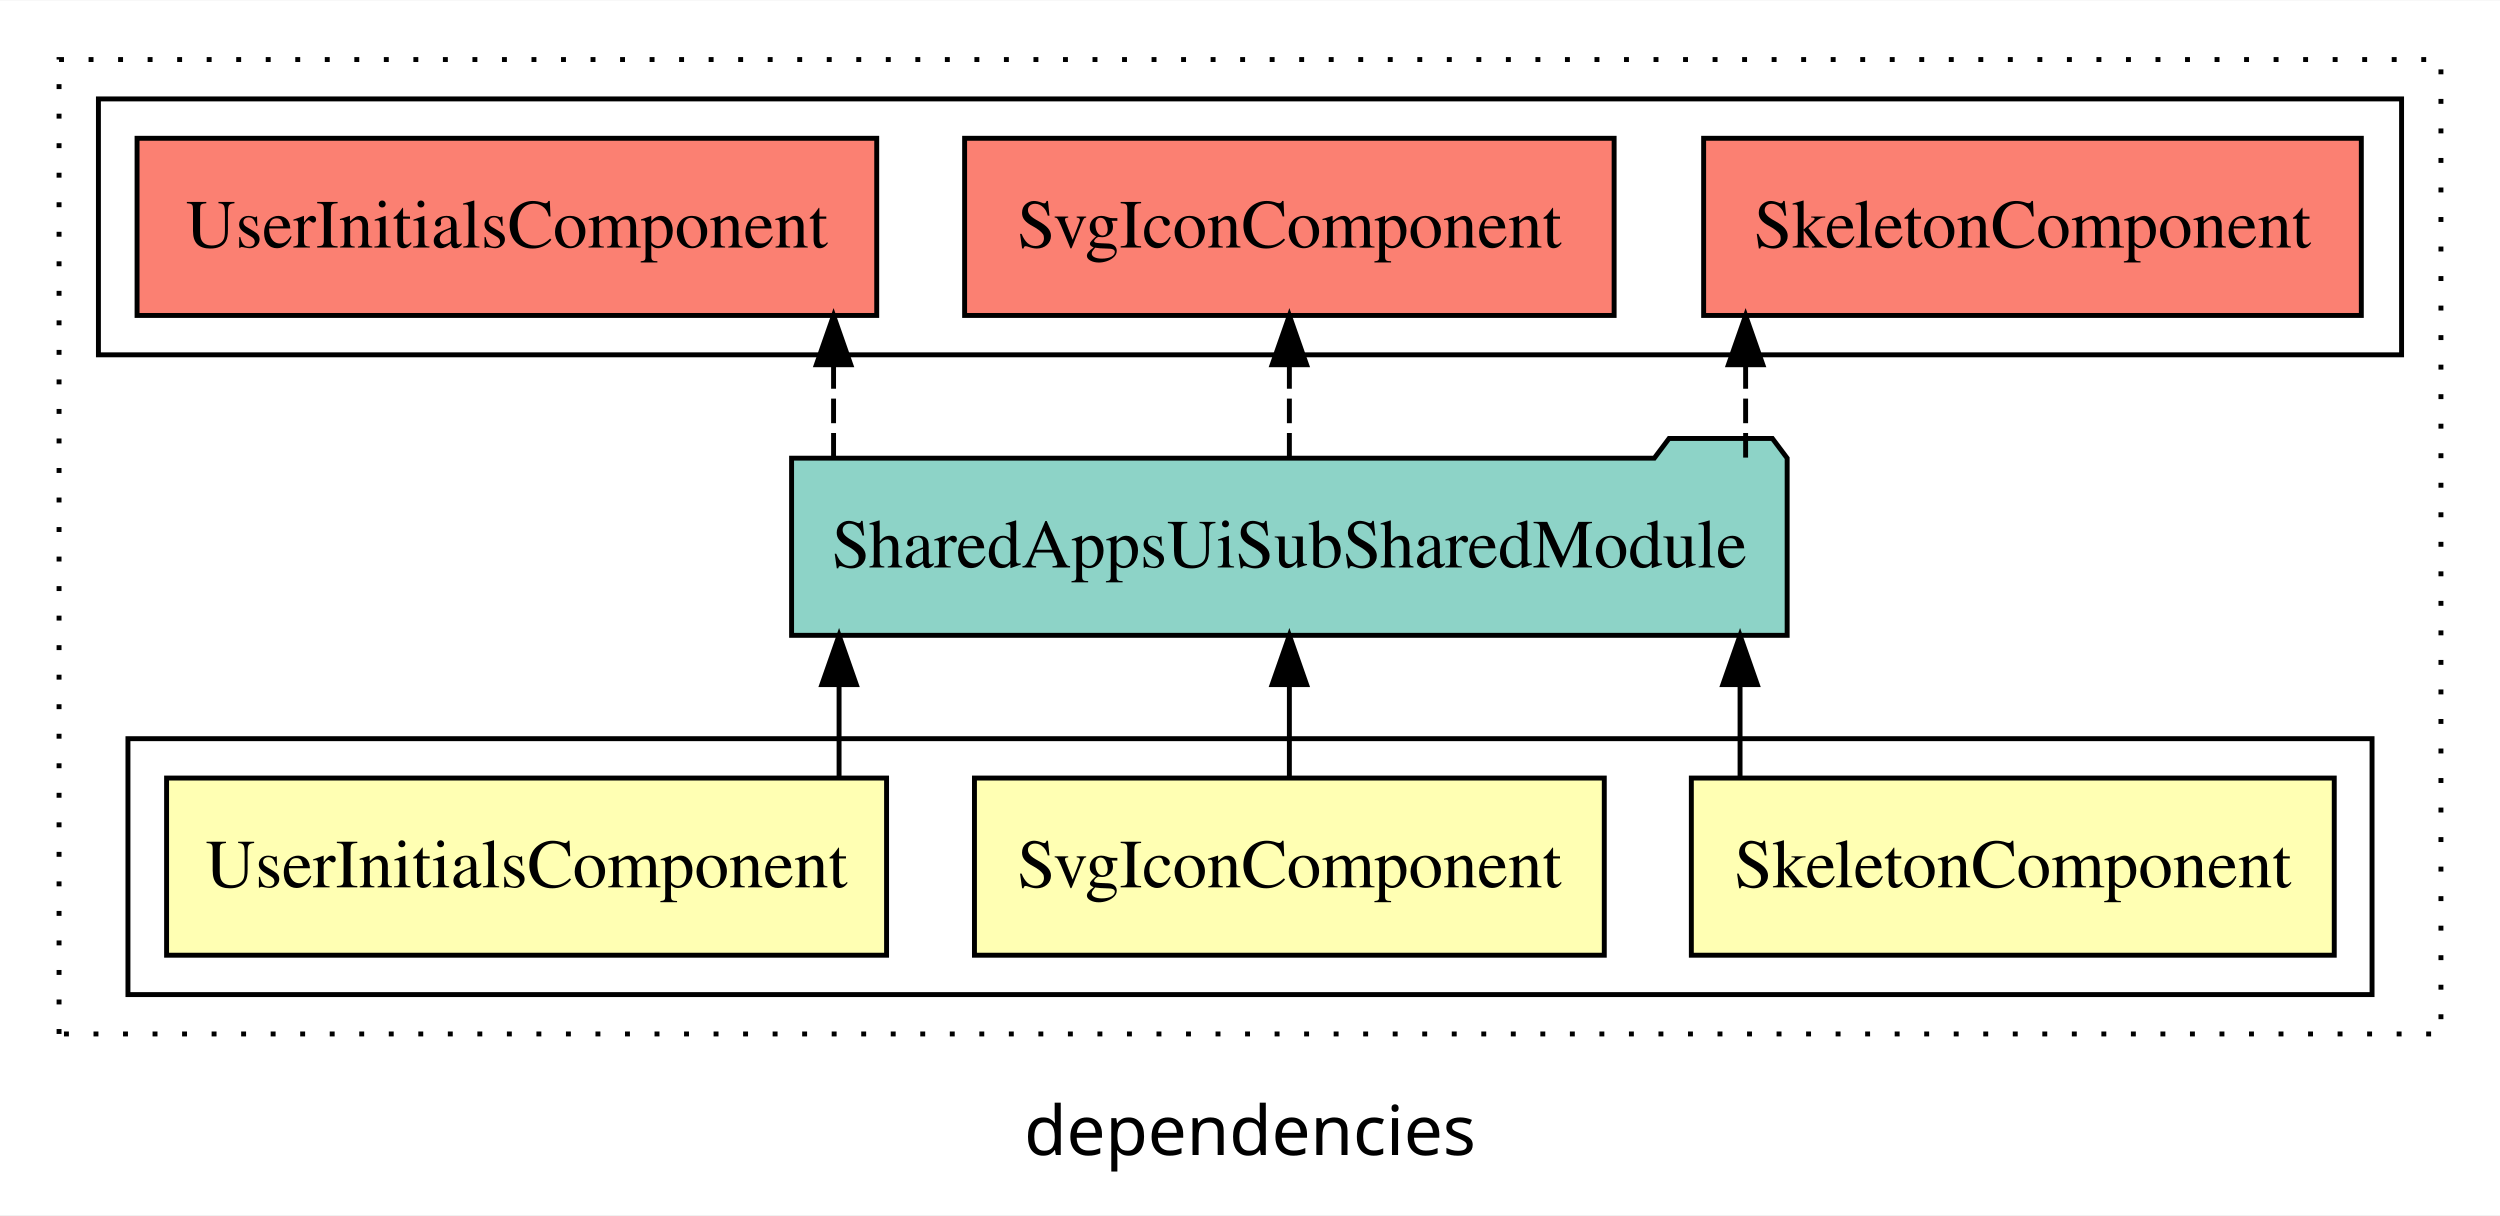
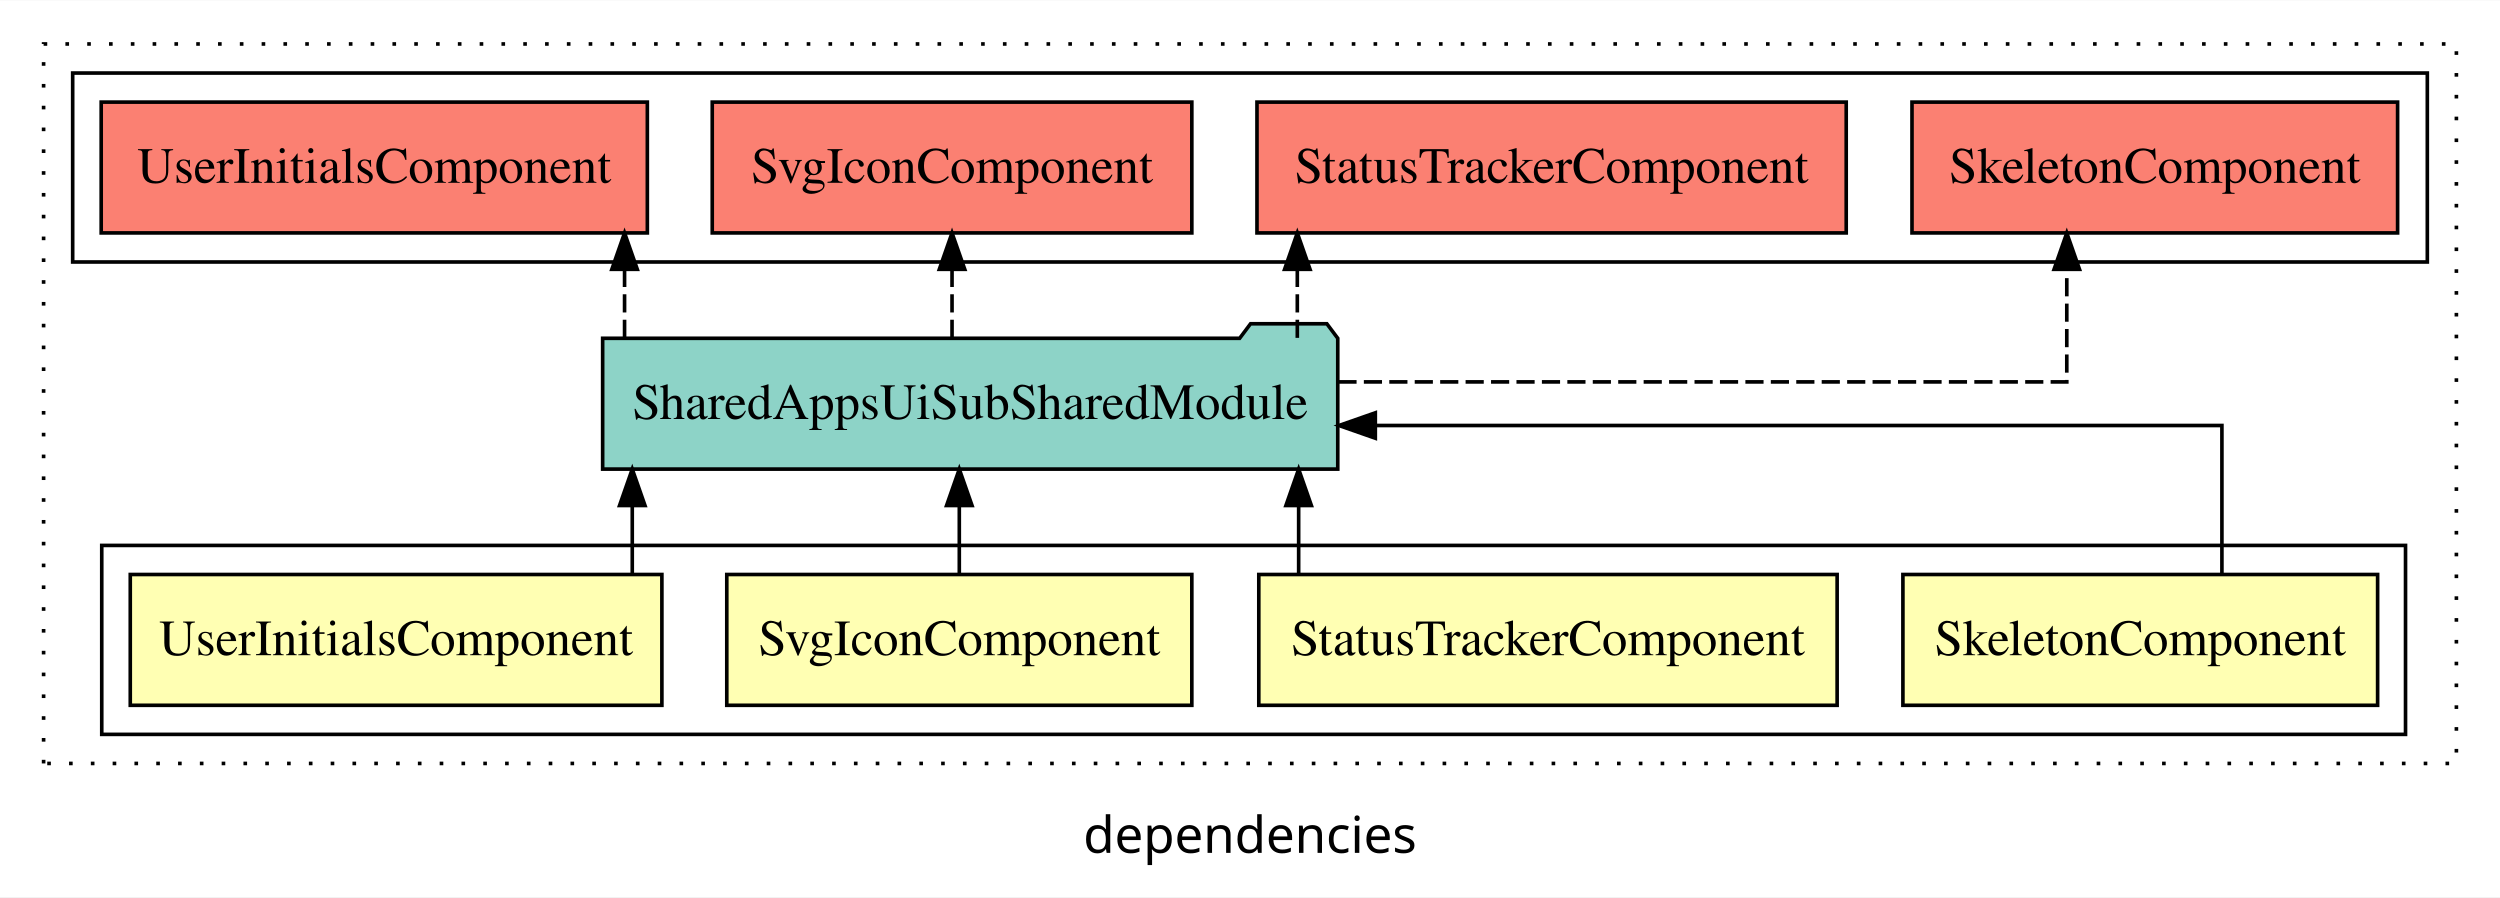
- <svg xmlns="http://www.w3.org/2000/svg" width="508pt" height="247pt" viewBox="0.00 0.00 508.00 246.80">
+ <svg xmlns="http://www.w3.org/2000/svg" width="688pt" height="247pt" viewBox="0.00 0.00 688.00 246.80">
  <g id="graph0" class="graph" transform="scale(1 1) rotate(0) translate(4 242.8)">
-     <polygon fill="white" stroke="transparent" points="-4,4 -4,-242.8 504,-242.8 504,4 -4,4" />
-     <text text-anchor="middle" x="250" y="-8.2" font-family="sans-serif" font-size="14.00">dependencies</text>
+     <polygon fill="white" stroke="transparent" points="-4,4 -4,-242.8 684,-242.8 684,4 -4,4" />
+     <text text-anchor="middle" x="340" y="-8.2" font-family="sans-serif" font-size="14.00">dependencies</text>
    <g id="clust1" class="cluster">
-       <polygon fill="none" stroke="black" stroke-dasharray="1,5" points="8,-32.8 8,-230.8 492,-230.8 492,-32.8 8,-32.8" />
+       <polygon fill="none" stroke="black" stroke-dasharray="1,5" points="8,-32.8 8,-230.8 672,-230.8 672,-32.8 8,-32.8" />
    </g>
    <g id="clust2" class="cluster">
-       <polygon fill="none" stroke="black" points="22,-40.8 22,-92.8 478,-92.8 478,-40.8 22,-40.8" />
+       <polygon fill="none" stroke="black" points="24,-40.8 24,-92.8 658,-92.8 658,-40.8 24,-40.8" />
    </g>
-     <g id="clust7" class="cluster">
-       <polygon fill="none" stroke="black" points="16,-170.8 16,-222.8 484,-222.8 484,-170.8 16,-170.8" />
+     <g id="clust8" class="cluster">
+       <polygon fill="none" stroke="black" points="16,-170.8 16,-222.8 664,-222.8 664,-170.8 16,-170.8" />
    </g>
    <g id="node1" class="node">
-       <polygon fill="#ffffb3" stroke="black" points="470.32,-84.8 339.68,-84.8 339.68,-48.8 470.32,-48.8 470.32,-84.8" />
-       <text text-anchor="middle" x="405" y="-62.6" font-family="Times,serif" font-size="14.00">SkeletonComponent</text>
+       <polygon fill="#ffffb3" stroke="black" points="650.32,-84.8 519.68,-84.8 519.68,-48.8 650.32,-48.8 650.32,-84.8" />
+       <text text-anchor="middle" x="585" y="-62.6" font-family="Times,serif" font-size="14.00">SkeletonComponent</text>
+     </g>
+     <g id="node5" class="node">
+       <polygon fill="#8dd3c7" stroke="black" points="364.15,-149.8 361.15,-153.8 340.15,-153.8 337.15,-149.8 161.85,-149.8 161.85,-113.8 364.15,-113.8 364.15,-149.8" />
+       <text text-anchor="middle" x="263" y="-127.6" font-family="Times,serif" font-size="14.00">SharedAppsUiSubSharedModule</text>
+     </g>
+     <g id="edge1" class="edge">
+       <path fill="none" stroke="black" d="M607.47,-84.82C607.47,-102.17 607.47,-125.8 607.47,-125.8 607.47,-125.8 374.49,-125.8 374.49,-125.8" />
+       <polygon fill="black" stroke="black" points="374.49,-122.3 364.49,-125.8 374.49,-129.3 374.49,-122.3" />
+     </g>
+     <g id="node2" class="node">
+       <polygon fill="#ffffb3" stroke="black" points="501.58,-84.8 342.42,-84.8 342.42,-48.8 501.58,-48.8 501.58,-84.8" />
+       <text text-anchor="middle" x="422" y="-62.6" font-family="Times,serif" font-size="14.00">StatusTrackerComponent</text>
+     </g>
+     <g id="edge2" class="edge">
+       <path fill="none" stroke="black" d="M353.39,-84.91C353.39,-84.91 353.39,-103.79 353.39,-103.79" />
+       <polygon fill="black" stroke="black" points="349.89,-103.79 353.39,-113.79 356.89,-103.79 349.89,-103.79" />
+     </g>
+     <g id="node3" class="node">
+       <polygon fill="#ffffb3" stroke="black" points="323.99,-84.8 196.01,-84.8 196.01,-48.8 323.99,-48.8 323.99,-84.8" />
+       <text text-anchor="middle" x="260" y="-62.6" font-family="Times,serif" font-size="14.00">SvgIconComponent</text>
+     </g>
+     <g id="edge3" class="edge">
+       <path fill="none" stroke="black" d="M260,-84.91C260,-84.91 260,-103.79 260,-103.79" />
+       <polygon fill="black" stroke="black" points="256.5,-103.79 260,-113.79 263.5,-103.79 256.5,-103.79" />
    </g>
    <g id="node4" class="node">
-       <polygon fill="#8dd3c7" stroke="black" points="359.15,-149.8 356.15,-153.8 335.15,-153.8 332.15,-149.8 156.85,-149.8 156.85,-113.8 359.15,-113.8 359.15,-149.8" />
-       <text text-anchor="middle" x="258" y="-127.6" font-family="Times,serif" font-size="14.00">SharedAppsUiSubSharedModule</text>
-     </g>
-     <g id="edge1" class="edge">
-       <path fill="none" stroke="black" d="M349.58,-84.91C349.58,-84.91 349.58,-103.79 349.58,-103.79" />
-       <polygon fill="black" stroke="black" points="346.08,-103.79 349.58,-113.79 353.08,-103.79 346.08,-103.79" />
-     </g>
-     <g id="node2" class="node">
-       <polygon fill="#ffffb3" stroke="black" points="321.99,-84.8 194.01,-84.8 194.01,-48.8 321.99,-48.8 321.99,-84.8" />
-       <text text-anchor="middle" x="258" y="-62.6" font-family="Times,serif" font-size="14.00">SvgIconComponent</text>
-     </g>
-     <g id="edge2" class="edge">
-       <path fill="none" stroke="black" d="M258,-84.91C258,-84.91 258,-103.79 258,-103.79" />
-       <polygon fill="black" stroke="black" points="254.5,-103.79 258,-113.79 261.5,-103.79 254.5,-103.79" />
-     </g>
-     <g id="node3" class="node">
-       <polygon fill="#ffffb3" stroke="black" points="176.15,-84.8 29.85,-84.8 29.85,-48.8 176.15,-48.8 176.15,-84.8" />
-       <text text-anchor="middle" x="103" y="-62.6" font-family="Times,serif" font-size="14.00">UserInitialsComponent</text>
-     </g>
-     <g id="edge3" class="edge">
-       <path fill="none" stroke="black" d="M166.5,-84.91C166.5,-84.91 166.5,-103.79 166.5,-103.79" />
-       <polygon fill="black" stroke="black" points="163,-103.79 166.5,-113.79 170,-103.79 163,-103.79" />
-     </g>
-     <g id="node5" class="node">
-       <polygon fill="#fb8072" stroke="black" points="475.82,-214.8 342.18,-214.8 342.18,-178.8 475.82,-178.8 475.82,-214.8" />
-       <text text-anchor="middle" x="409" y="-192.6" font-family="Times,serif" font-size="14.00">SkeletonComponent </text>
+       <polygon fill="#ffffb3" stroke="black" points="178.15,-84.8 31.85,-84.8 31.85,-48.8 178.15,-48.8 178.15,-84.8" />
+       <text text-anchor="middle" x="105" y="-62.6" font-family="Times,serif" font-size="14.00">UserInitialsComponent</text>
    </g>
    <g id="edge4" class="edge">
-       <path fill="none" stroke="black" stroke-dasharray="5,2" d="M350.71,-149.91C350.71,-149.91 350.71,-168.79 350.71,-168.79" />
-       <polygon fill="black" stroke="black" points="347.21,-168.79 350.71,-178.79 354.21,-168.79 347.21,-168.79" />
+       <path fill="none" stroke="black" d="M170,-84.91C170,-84.91 170,-103.79 170,-103.79" />
+       <polygon fill="black" stroke="black" points="166.5,-103.79 170,-113.79 173.5,-103.79 166.5,-103.79" />
    </g>
    <g id="node6" class="node">
+       <polygon fill="#fb8072" stroke="black" points="655.82,-214.8 522.18,-214.8 522.18,-178.8 655.82,-178.8 655.82,-214.8" />
+       <text text-anchor="middle" x="589" y="-192.6" font-family="Times,serif" font-size="14.00">SkeletonComponent </text>
+     </g>
+     <g id="edge5" class="edge">
+       <path fill="none" stroke="black" stroke-dasharray="5,2" d="M364.33,-137.8C452,-137.8 564.78,-137.8 564.78,-137.8 564.78,-137.8 564.78,-168.78 564.78,-168.78" />
+       <polygon fill="black" stroke="black" points="561.28,-168.78 564.78,-178.78 568.28,-168.78 561.28,-168.78" />
+     </g>
+     <g id="node7" class="node">
+       <polygon fill="#fb8072" stroke="black" points="504.08,-214.8 341.92,-214.8 341.92,-178.8 504.08,-178.8 504.08,-214.8" />
+       <text text-anchor="middle" x="423" y="-192.6" font-family="Times,serif" font-size="14.00">StatusTrackerComponent </text>
+     </g>
+     <g id="edge6" class="edge">
+       <path fill="none" stroke="black" stroke-dasharray="5,2" d="M353.02,-149.91C353.02,-149.91 353.02,-168.79 353.02,-168.79" />
+       <polygon fill="black" stroke="black" points="349.52,-168.79 353.02,-178.79 356.52,-168.79 349.52,-168.79" />
+     </g>
+     <g id="node8" class="node">
      <polygon fill="#fb8072" stroke="black" points="323.99,-214.8 192.01,-214.8 192.01,-178.8 323.99,-178.8 323.99,-214.8" />
      <text text-anchor="middle" x="258" y="-192.6" font-family="Times,serif" font-size="14.00">SvgIconComponent </text>
    </g>
-     <g id="edge5" class="edge">
+     <g id="edge7" class="edge">
      <path fill="none" stroke="black" stroke-dasharray="5,2" d="M258,-149.91C258,-149.91 258,-168.79 258,-168.79" />
      <polygon fill="black" stroke="black" points="254.5,-168.79 258,-178.79 261.5,-168.79 254.5,-168.79" />
    </g>
-     <g id="node7" class="node">
+     <g id="node9" class="node">
      <polygon fill="#fb8072" stroke="black" points="174.15,-214.8 23.85,-214.8 23.85,-178.8 174.15,-178.8 174.15,-214.8" />
      <text text-anchor="middle" x="99" y="-192.6" font-family="Times,serif" font-size="14.00">UserInitialsComponent </text>
    </g>
-     <g id="edge6" class="edge">
-       <path fill="none" stroke="black" stroke-dasharray="5,2" d="M165.38,-149.91C165.38,-149.91 165.38,-168.79 165.38,-168.79" />
-       <polygon fill="black" stroke="black" points="161.88,-168.79 165.38,-178.79 168.88,-168.79 161.88,-168.79" />
+     <g id="edge8" class="edge">
+       <path fill="none" stroke="black" stroke-dasharray="5,2" d="M167.88,-149.91C167.88,-149.91 167.88,-168.79 167.88,-168.79" />
+       <polygon fill="black" stroke="black" points="164.38,-168.79 167.88,-178.79 171.38,-168.79 164.38,-168.79" />
    </g>
  </g>
</svg>
